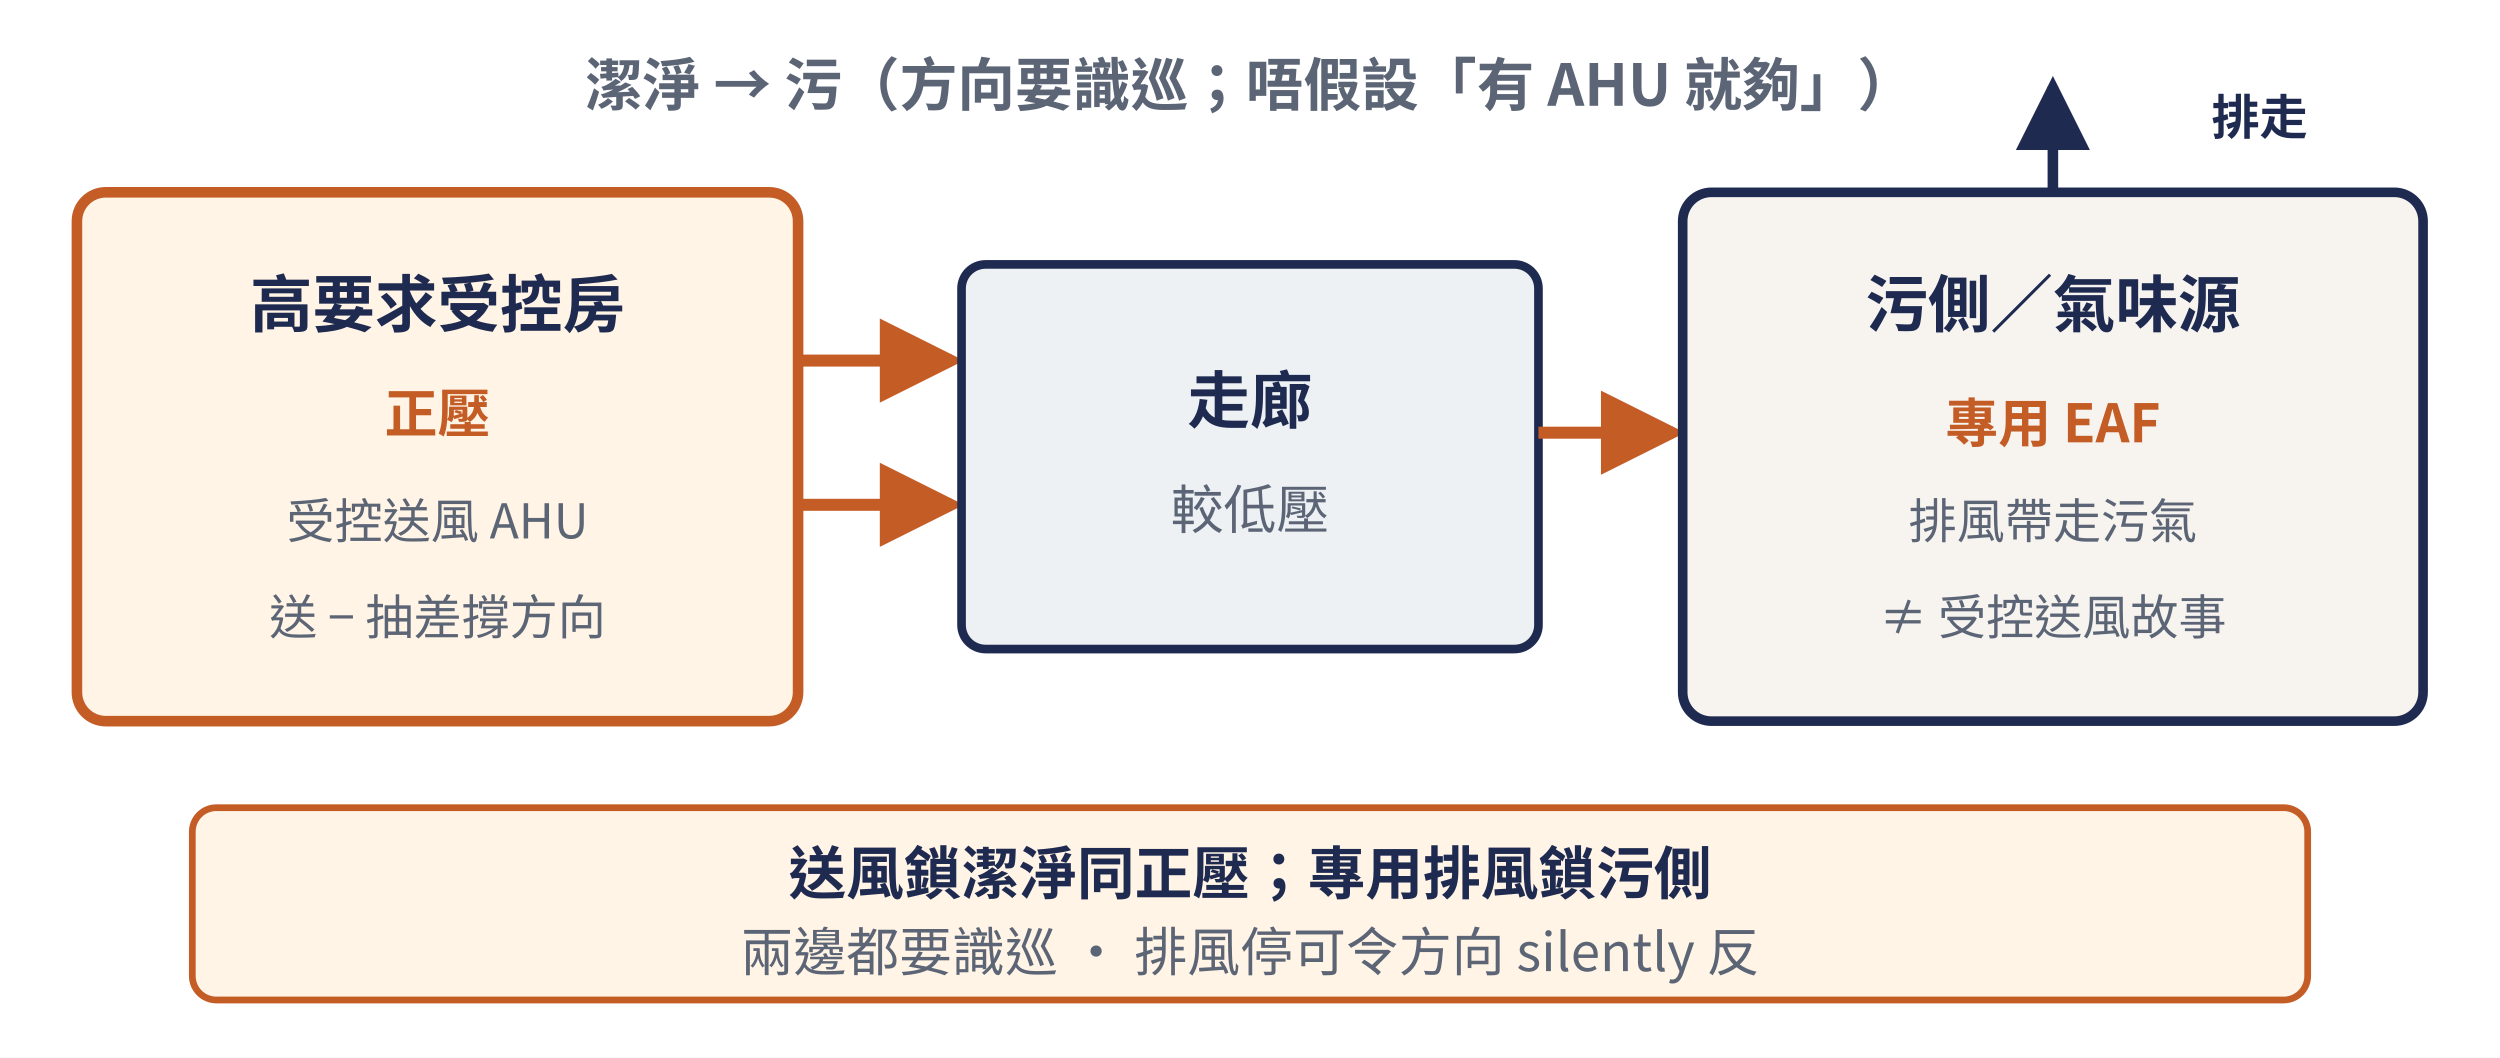
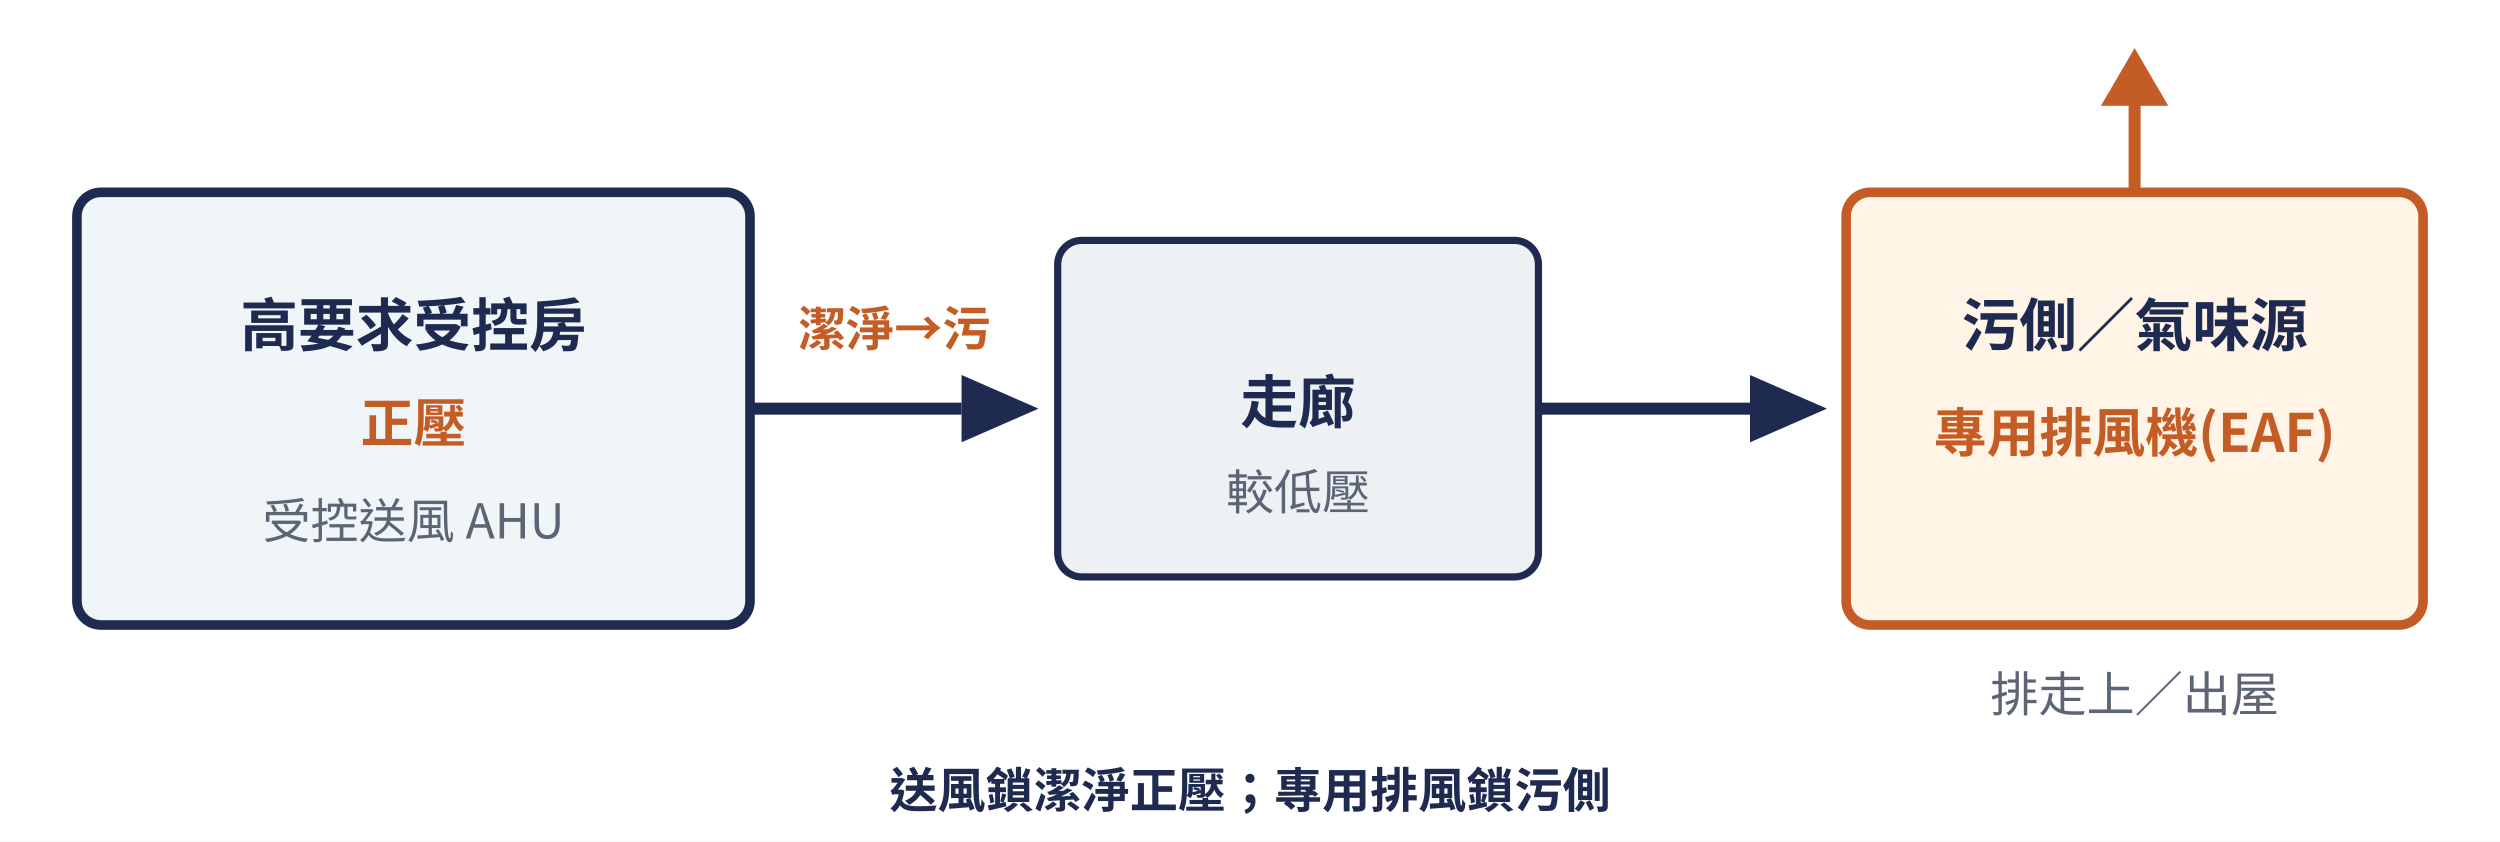
- <svg xmlns="http://www.w3.org/2000/svg" viewBox="0 0 520 220" role="img" aria-label="D10 排風污側與潔淨送風方向">
-   <defs>
-     <marker id="a10o" markerWidth="7" markerHeight="7" refX="6" refY="3.5" orient="auto">
-       <path d="M0,0 L7,3.5 L0,7 Z" fill="#C45C26" />
-     </marker>
-     <marker id="a10n" markerWidth="7" markerHeight="7" refX="6" refY="3.5" orient="auto">
-       <path d="M0,0 L7,3.5 L0,7 Z" fill="#1E2A50" />
-     </marker>
-   </defs>
-   <rect width="520" height="220" fill="#FFFFFF" />
-   <text x="260" y="22" text-anchor="middle" font-family="Noto Sans CJK TC,sans-serif" font-size="12" font-weight="700" fill="#5C6575">潔淨 → 污（方向要識巡；唔假設「有 AHU 就夠」）</text>
-   <rect x="16" y="40" width="150" height="110" rx="6" fill="#FFF4E5" stroke="#C45C26" stroke-width="2.2" />
-   <text x="91" y="68" text-anchor="middle" font-family="Noto Sans CJK TC,sans-serif" font-size="13" font-weight="700" fill="#1E2A50">高要求受控房</text>
-   <text x="91" y="90" text-anchor="middle" font-family="Noto Sans CJK TC,sans-serif" font-size="11" font-weight="700" fill="#C45C26">正壓</text>
-   <text x="91" y="112" text-anchor="middle" font-family="Noto Sans CJK TC,sans-serif" font-size="10" fill="#5C6575">受控送風 AHU</text>
-   <text x="91" y="132" text-anchor="middle" font-family="Noto Sans CJK TC,sans-serif" font-size="10" fill="#5C6575">送 − 抽差撐方向</text>
-   <line x1="166" y1="75" x2="198" y2="75" stroke="#C45C26" stroke-width="2.5" marker-end="url(#a10o)" />
-   <line x1="166" y1="105" x2="198" y2="105" stroke="#C45C26" stroke-width="2.5" marker-end="url(#a10o)" />
-   <rect x="200" y="55" width="120" height="80" rx="5" fill="#EEF1F4" stroke="#1E2A50" stroke-width="1.8" />
-   <text x="260" y="88" text-anchor="middle" font-family="Noto Sans CJK TC,sans-serif" font-size="13" font-weight="700" fill="#1E2A50">走廊</text>
-   <text x="260" y="110" text-anchor="middle" font-family="Noto Sans CJK TC,sans-serif" font-size="11" fill="#5C6575">較低壓</text>
-   <line x1="320" y1="90" x2="348" y2="90" stroke="#C45C26" stroke-width="2.5" marker-end="url(#a10o)" />
-   <rect x="350" y="40" width="154" height="110" rx="6" fill="#F7F4F0" stroke="#1E2A50" stroke-width="2" />
-   <text x="427" y="68" text-anchor="middle" font-family="Noto Sans CJK TC,sans-serif" font-size="13" font-weight="700" fill="#1E2A50">污側／氣味源</text>
-   <text x="427" y="92" text-anchor="middle" font-family="Noto Sans CJK TC,sans-serif" font-size="11" font-weight="700" fill="#C45C26">專用 EAF</text>
-   <text x="427" y="112" text-anchor="middle" font-family="Noto Sans CJK TC,sans-serif" font-size="10" fill="#5C6575">排風帶走污氣</text>
-   <text x="427" y="132" text-anchor="middle" font-family="Noto Sans CJK TC,sans-serif" font-size="10" fill="#5C6575">≠ 受控送風故事</text>
-   <line x1="427" y1="40" x2="427" y2="18" stroke="#1E2A50" stroke-width="2.2" marker-end="url(#a10n)" />
-   <text x="460" y="28" font-family="Noto Sans CJK TC,sans-serif" font-size="10" font-weight="700" fill="#1E2A50">排走</text>
-   <rect x="40" y="168" width="440" height="40" rx="5" fill="#FFF4E5" stroke="#C45C26" stroke-width="1.4" />
-   <text x="260" y="186" text-anchor="middle" font-family="Noto Sans CJK TC,sans-serif" font-size="12" font-weight="700" fill="#1E2A50">送風鎖潔淨同正壓；專用排風鎖污側</text>
-   <text x="260" y="202" text-anchor="middle" font-family="Noto Sans CJK TC,sans-serif" font-size="11" fill="#5C6575">兩邊都要識巡 · 排風停可令方向 silently 反</text>
+ <svg xmlns="http://www.w3.org/2000/svg" viewBox="0 0 520 175" role="img" aria-label="D10 排風／污側方向">
+   <rect width="520" height="175" fill="#FFFFFF" />
+   <rect x="16" y="40" width="140" height="90" rx="5" fill="#F0F5F8" stroke="#1E2A50" stroke-width="2" />
+   <text x="86" y="72" text-anchor="middle" font-family="Noto Sans CJK TC,sans-serif" font-size="12" font-weight="700" fill="#1E2A50">高要求受控房</text>
+   <text x="86" y="92" text-anchor="middle" font-family="Noto Sans CJK TC,sans-serif" font-size="11" fill="#C45C26" font-weight="700">正壓</text>
+   <text x="86" y="112" text-anchor="middle" font-family="Noto Sans CJK TC,sans-serif" font-size="10" fill="#5C6575">受控送風 AHU</text>
+   <line x1="156" y1="85" x2="200" y2="85" stroke="#1E2A50" stroke-width="2.5" />
+   <polygon points="200,78 216,85 200,92" fill="#1E2A50" />
+   <text x="186" y="72" text-anchor="middle" font-family="Noto Sans CJK TC,sans-serif" font-size="10" font-weight="700" fill="#C45C26">潔淨→污</text>
+   <rect x="220" y="50" width="100" height="70" rx="5" fill="#EEF1F4" stroke="#1E2A50" stroke-width="1.5" />
+   <text x="270" y="88" text-anchor="middle" font-family="Noto Sans CJK TC,sans-serif" font-size="12" font-weight="700" fill="#1E2A50">走廊</text>
+   <text x="270" y="106" text-anchor="middle" font-family="Noto Sans CJK TC,sans-serif" font-size="10" fill="#5C6575">較低壓</text>
+   <line x1="320" y1="85" x2="364" y2="85" stroke="#1E2A50" stroke-width="2.5" />
+   <polygon points="364,78 380,85 364,92" fill="#1E2A50" />
+   <rect x="384" y="40" width="120" height="90" rx="5" fill="#FFF4E5" stroke="#C45C26" stroke-width="2" />
+   <text x="444" y="72" text-anchor="middle" font-family="Noto Sans CJK TC,sans-serif" font-size="12" font-weight="700" fill="#1E2A50">污側／氣味源</text>
+   <text x="444" y="94" text-anchor="middle" font-family="Noto Sans CJK TC,sans-serif" font-size="11" fill="#C45C26" font-weight="700">專用排風機(EAF)</text>
+   <line x1="444" y1="40" x2="444" y2="18" stroke="#C45C26" stroke-width="2.5" />
+   <polygon points="437,22 444,10 451,22" fill="#C45C26" />
+   <text x="444" y="148" text-anchor="middle" font-family="Noto Sans CJK TC,sans-serif" font-size="10" fill="#5C6575">排走上／出屋</text>
+   <text x="260" y="168" text-anchor="middle" font-family="Noto Sans CJK TC,sans-serif" font-size="10" font-weight="700" fill="#1E2A50">送風鎖潔淨正壓；專用排風鎖污側</text>
</svg>
